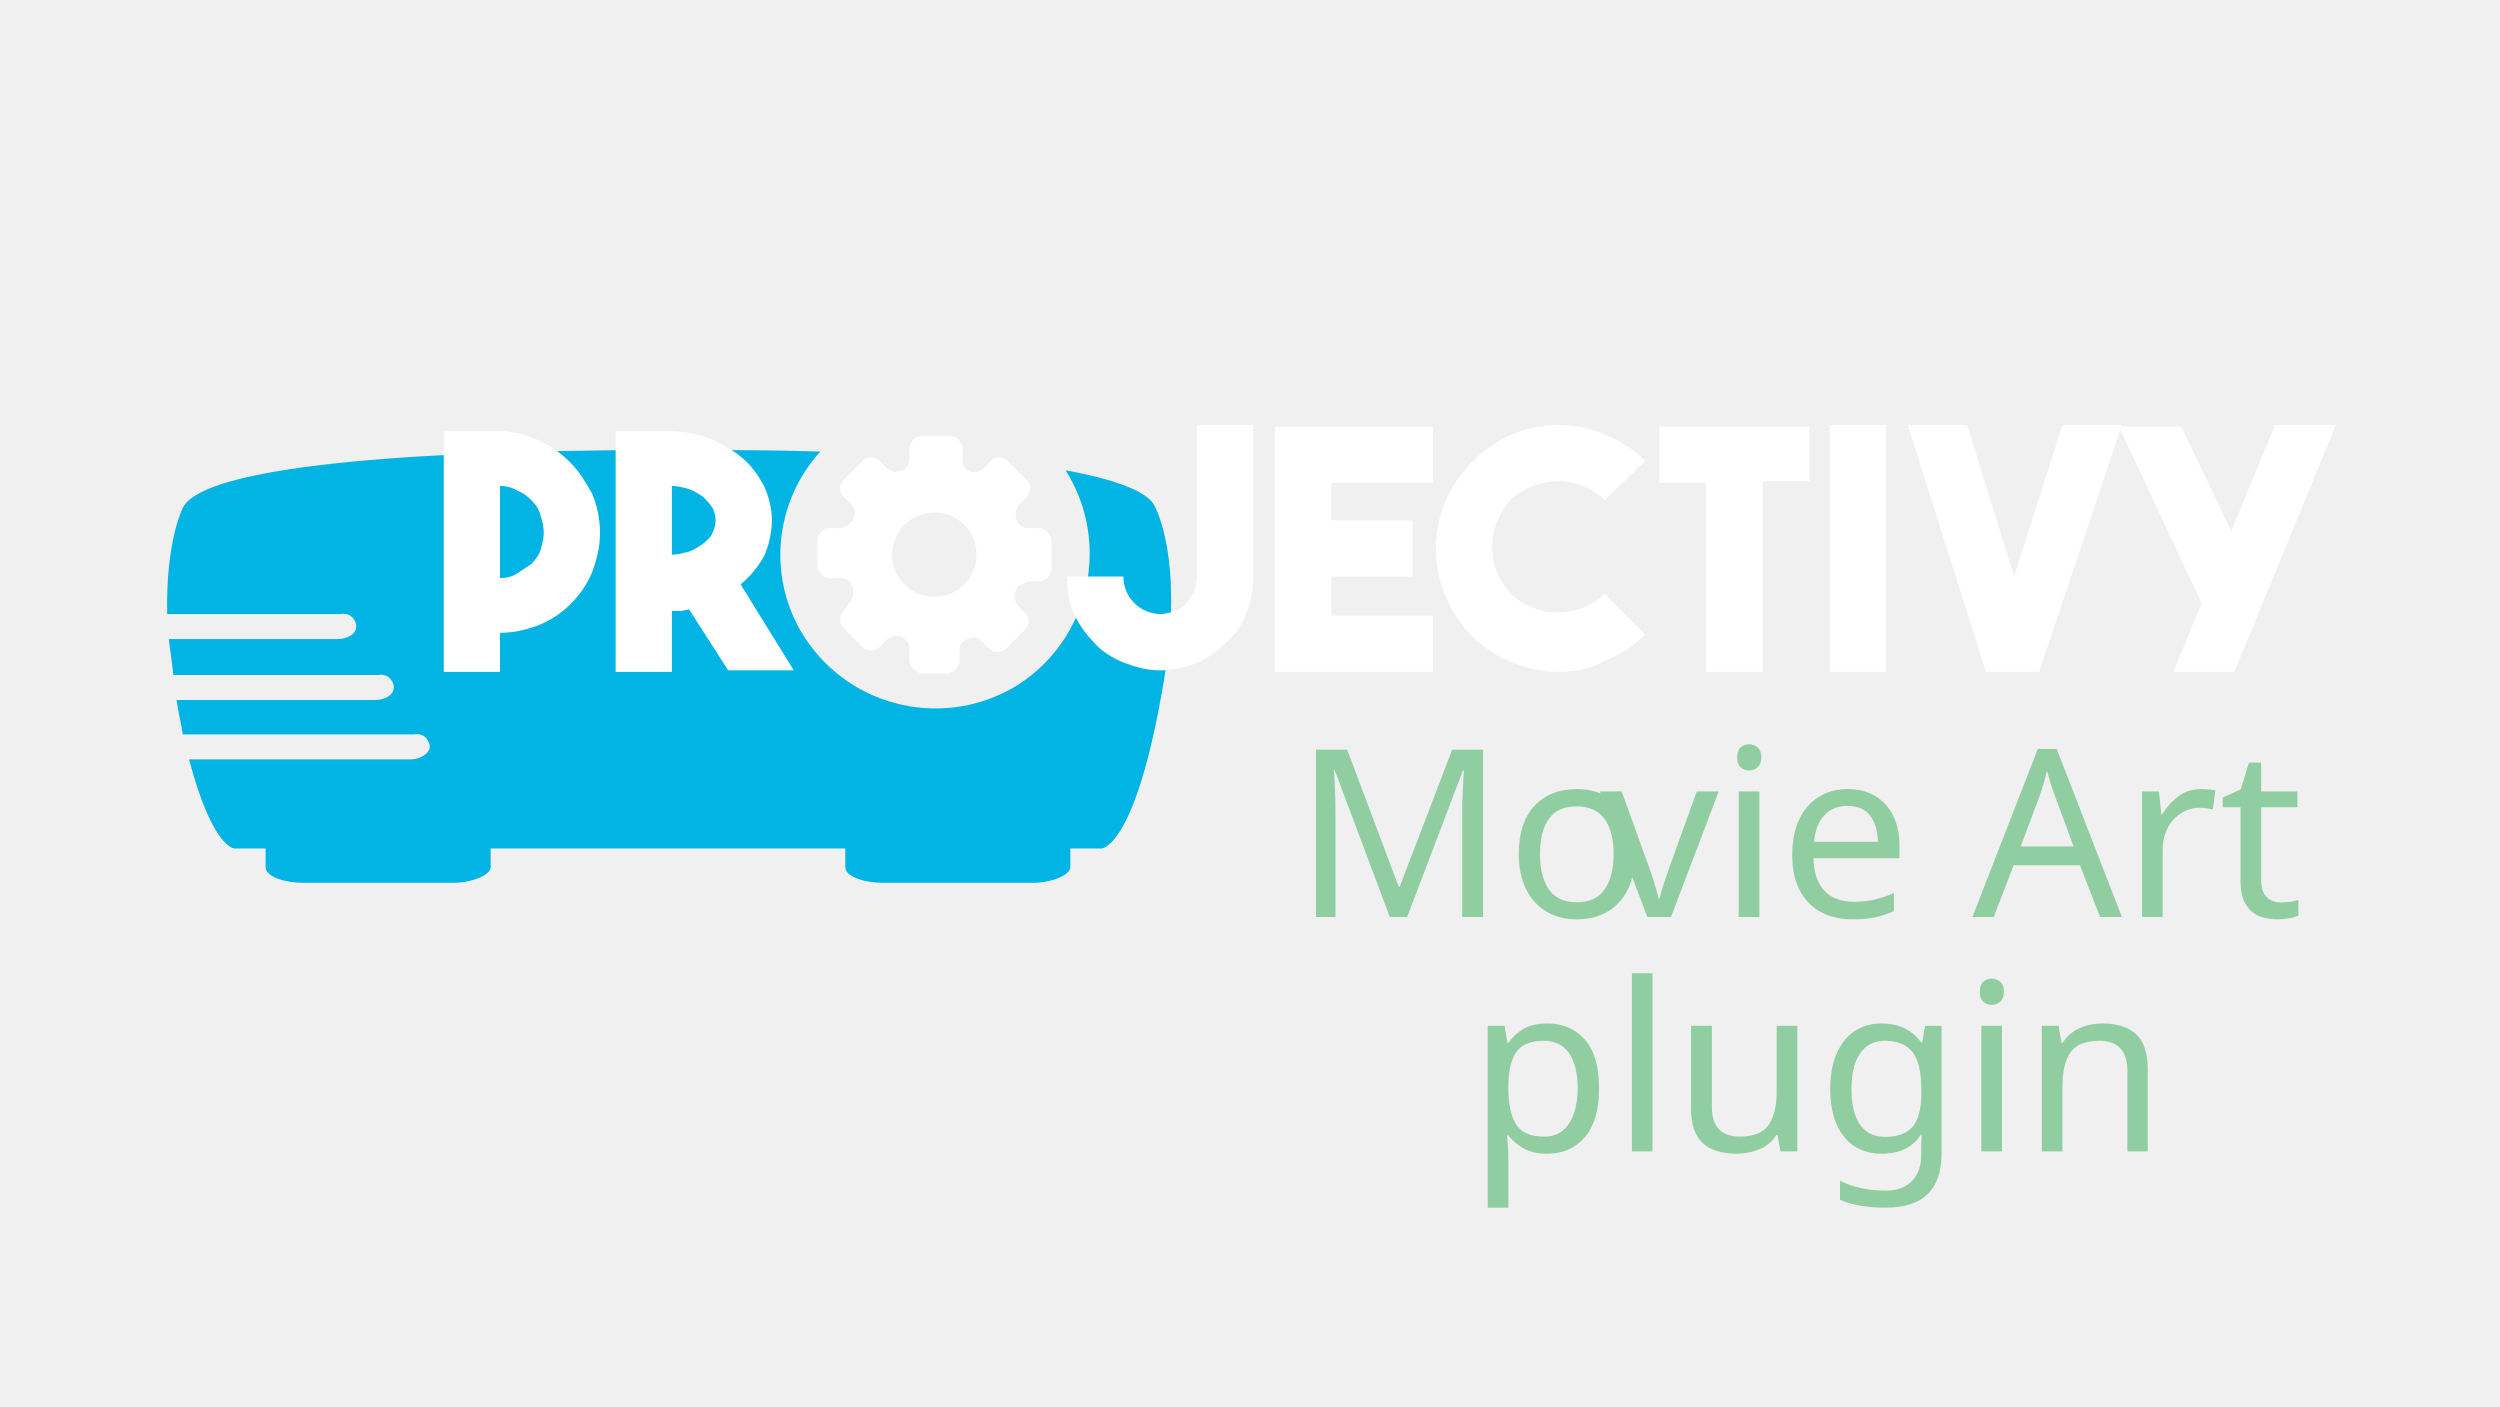
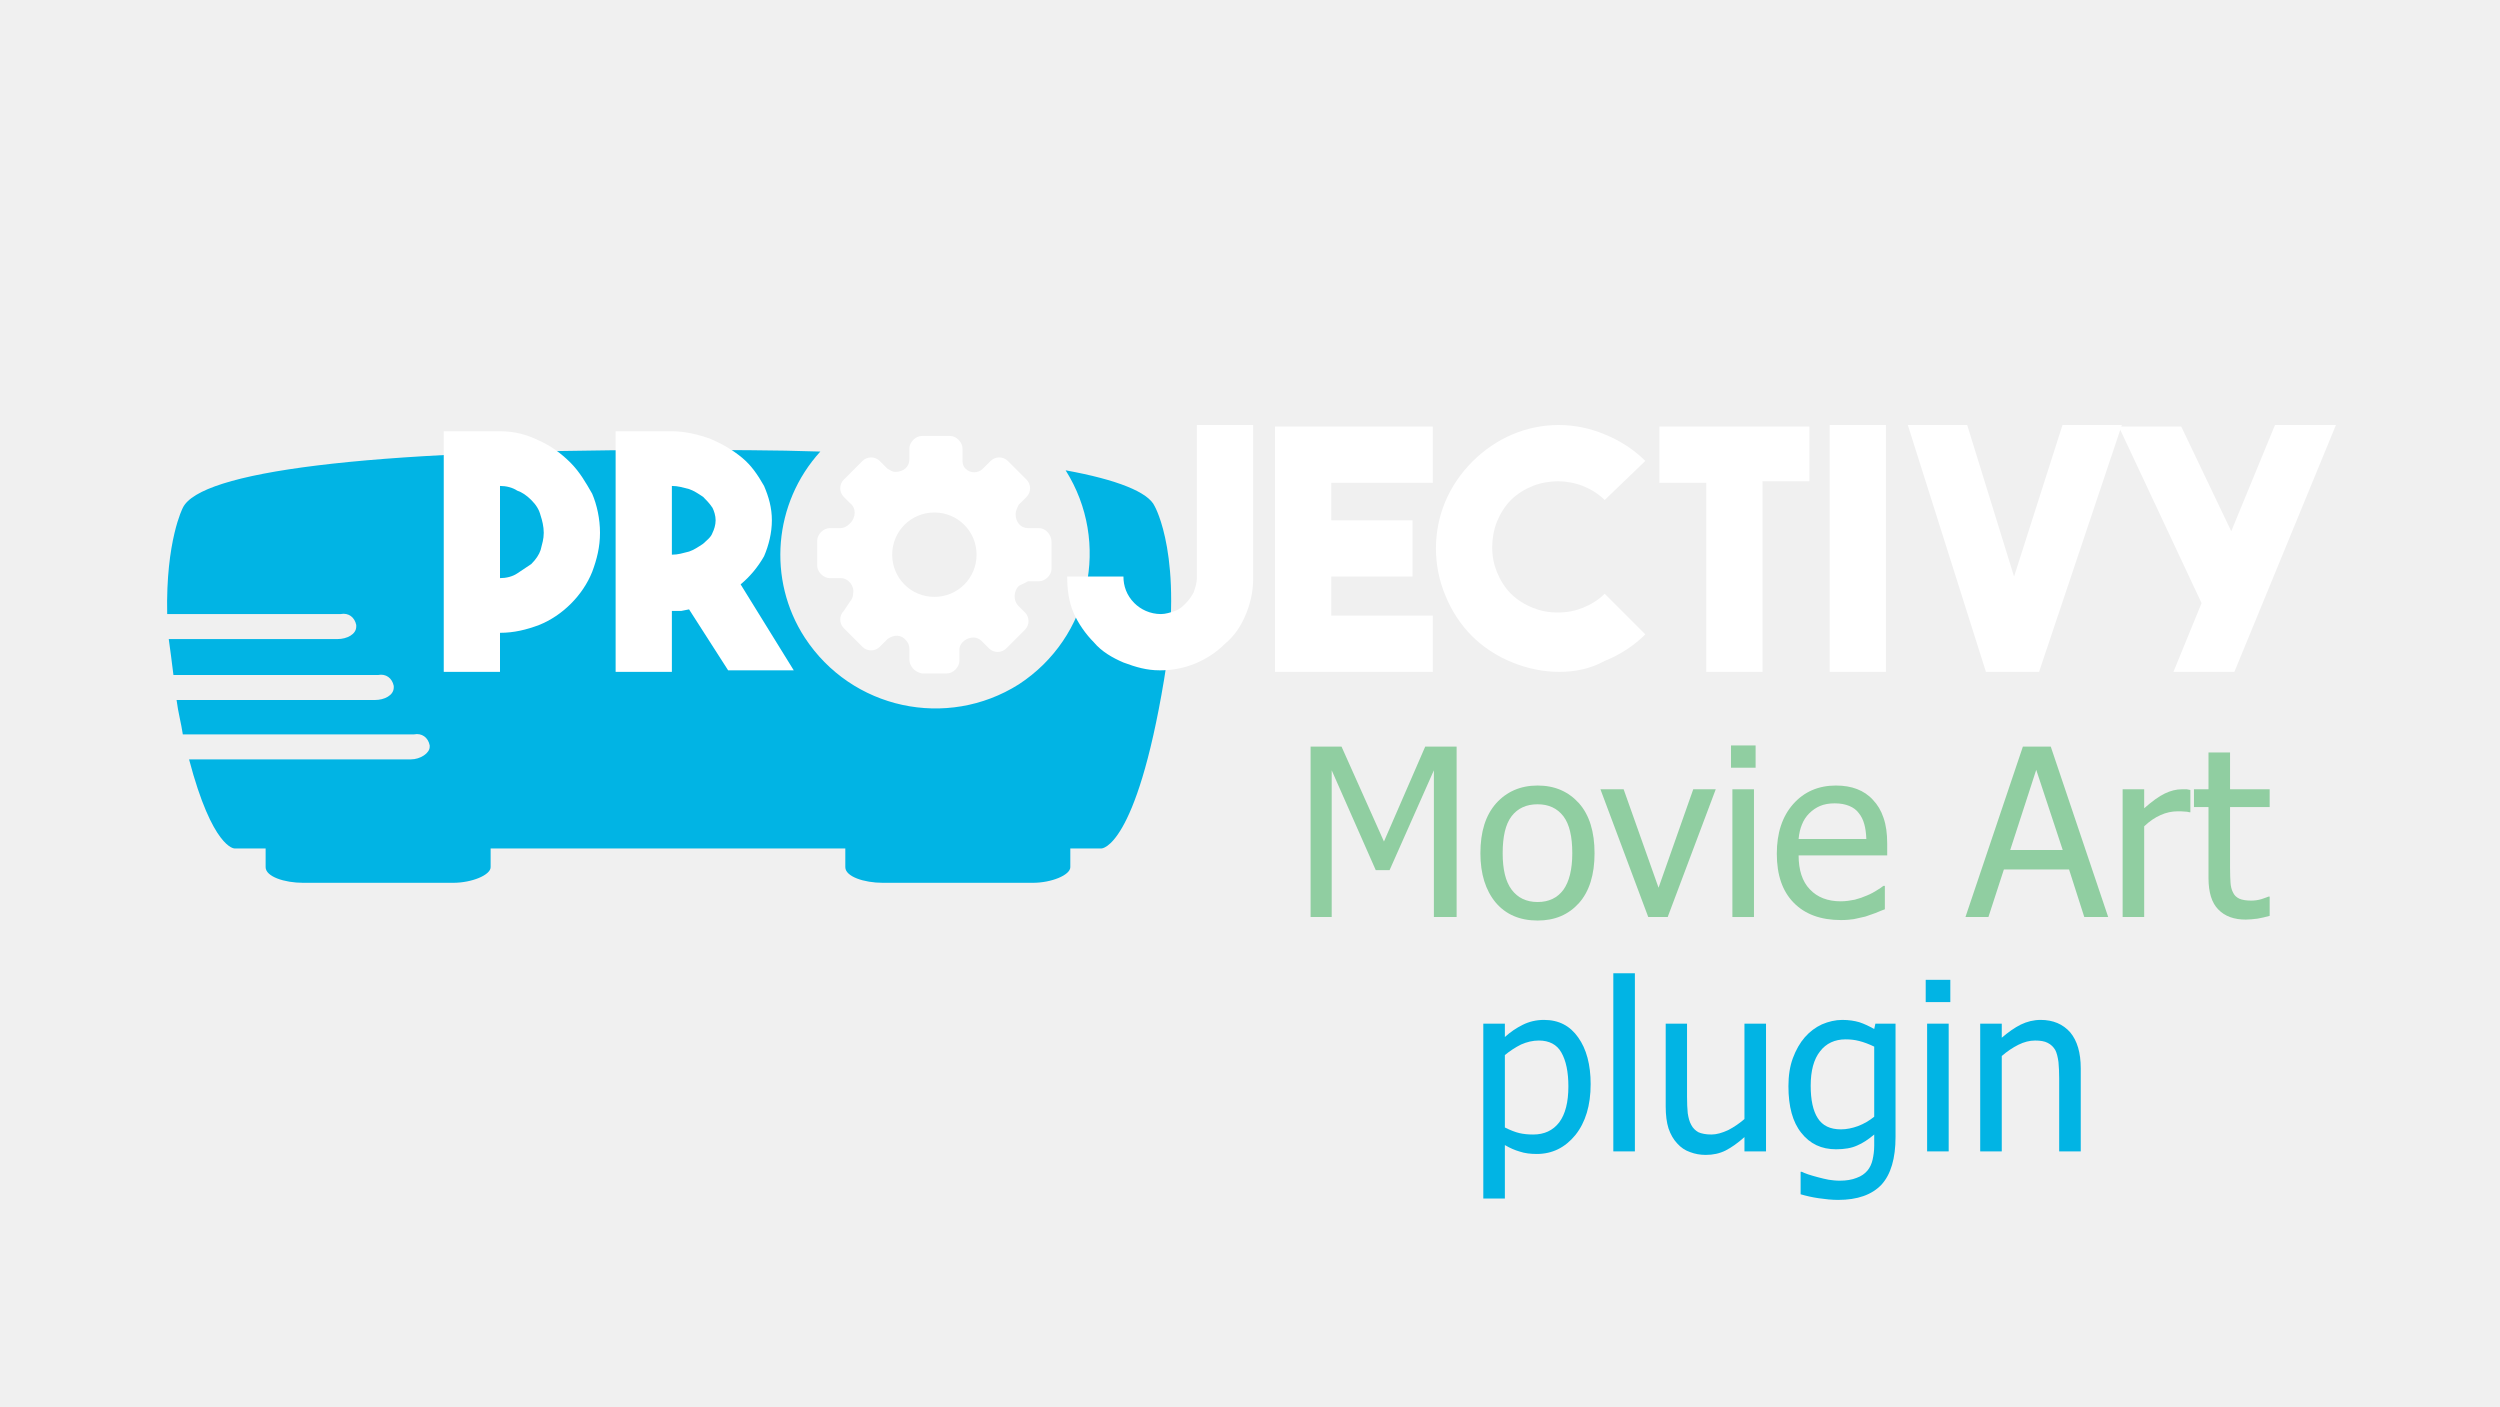
<svg xmlns="http://www.w3.org/2000/svg" width="100%" height="100%" viewBox="0 0 320 180" version="1.1" xml:space="preserve" style="fill-rule:evenodd;clip-rule:evenodd;stroke-linejoin:round;stroke-miterlimit:2;">
  <g id="base-logo" transform="matrix(1,0,0,1,0,-8)">
    <path id="path_0" d="M133,75.6L131.6,75.6C130.6,75.6 130,74.8 130,73.8C130,73.4 130.2,73 130.4,72.6L131.4,71.6C132,71 132,70 131.4,69.4L129,67C128.4,66.4 127.4,66.4 126.8,67L125.8,68C125.2,68.6 124.2,68.6 123.6,68C123.2,67.6 123.2,67.2 123.2,66.8L123.2,65.4C123.2,64.6 122.4,63.8 121.6,63.8L118,63.8C117.2,63.8 116.4,64.6 116.4,65.4L116.4,66.8C116.4,67.8 115.6,68.4 114.6,68.4C114.2,68.4 114,68.2 113.6,68L112.6,67C112,66.4 111,66.4 110.4,67L108,69.4C107.4,70 107.4,71 108,71.6L108.8,72.4C109.6,73 109.6,74.2 108.8,75C108.4,75.4 108,75.6 107.6,75.6L106.2,75.6C105.4,75.6 104.6,76.4 104.6,77.2L104.6,80.4C104.6,81.2 105.4,82 106.2,82L107.6,82C108.6,82 109.4,83 109.2,84C109.2,84.4 109,84.8 108.8,85L108,86.2C107.4,86.8 107.4,87.8 108,88.4L110.4,90.8C111,91.4 112,91.4 112.6,90.8L113.6,89.8C114.4,89.2 115.4,89.2 116,90C116.2,90.2 116.4,90.6 116.4,91L116.4,92.4C116.4,93.2 117,94 118,94.2L121.2,94.2C122,94.2 122.8,93.4 122.8,92.6L122.8,91.2C122.8,90.2 123.8,89.6 124.6,89.6C125,89.6 125.4,89.8 125.6,90L126.6,91C127.2,91.6 128.2,91.6 128.8,91L131.2,88.6C131.8,88 131.8,87 131.2,86.4L130.4,85.6C129.6,84.8 129.8,83.6 130.4,83C130.8,82.8 131.2,82.6 131.6,82.4L133,82.4C133.8,82.4 134.6,81.6 134.6,80.8L134.6,77.4C134.6,76.4 133.8,75.6 133,75.6ZM119.6,84.4C116.6,84.4 114.2,82 114.2,79C114.2,76 116.6,73.6 119.6,73.6C122.6,73.6 125,76 125,79C125,82 122.6,84.4 119.6,84.4Z" style="fill:white;fill-rule:nonzero;" />
    <path id="path_1" d="M147.8,72.8C147,71 143,69.4 136.4,68.2C142.2,77.4 139.6,89.6 130.4,95.6C121.2,101.4 109,98.8 103,89.6C98.2,82.2 99,72.4 105,65.8C99.2,65.6 92.8,65.6 85.6,65.6C46.4,65.6 25.6,68.4 23.4,73C23.4,73 21.2,77.2 21.4,86.6L43.6,86.6C44.6,86.4 45.4,87 45.6,88L45.6,88.2C45.6,89.2 44.4,89.8 43.2,89.8L21.6,89.8C21.8,91.2 22,92.8 22.2,94.4L48.4,94.4C49.4,94.2 50.2,94.8 50.4,95.8L50.4,96C50.4,97 49.2,97.6 48,97.6L22.6,97.6C22.8,99.2 23.2,100.6 23.4,102L53,102C54,101.8 54.8,102.4 55,103.4L55,103.6C55,104.4 53.8,105.2 52.6,105.2L24.2,105.2C27.2,116.6 30,116.6 30,116.6L34,116.6L34,119C34,120.2 36.4,121 38.8,121L58,121C60.4,121 62.8,120 62.8,119L62.8,116.6L108.2,116.6L108.2,119C108.2,120.2 110.6,121 113,121L132.2,121C134.6,121 137,120 137,119L137,116.6L141,116.6C141,116.6 145.4,116.6 149,95C151.6,79.4 147.8,72.8 147.8,72.8Z" style="fill:rgb(1,180,228);fill-rule:nonzero;" />
    <path id="path_8" d="M160.4,62.4L160.4,82.2C160.4,83.8 160,85.4 159.4,86.8C158.8,88.2 158,89.4 156.8,90.4C154.6,92.6 151.6,93.8 148.6,93.8L148.4,93.8C146.8,93.8 145.4,93.4 143.8,92.8C142.4,92.2 141,91.4 140,90.2C139,89.2 138,87.8 137.4,86.4C136.8,85 136.6,83.4 136.6,81.8L143.8,81.8C143.8,83 144.2,84.2 145.2,85.2C146,86 147.2,86.6 148.6,86.6C149.2,86.6 149.8,86.4 150.4,86.2C151,86 151.4,85.6 151.8,85.2C152.2,84.8 152.6,84.2 152.8,83.8C153,83.2 153.2,82.6 153.2,82L153.2,62.4L160.4,62.4Z" style="fill:white;fill-rule:nonzero;" />
    <path id="path_9" d="M183.4,69.8L170.4,69.8L170.4,74.6L180.8,74.6L180.8,81.8L170.4,81.8L170.4,86.8L183.4,86.8L183.4,94L163.2,94L163.2,62.6L183.4,62.6L183.4,69.8Z" style="fill:white;fill-rule:nonzero;" />
    <path id="path_10" d="M199.6,94C197.6,94 195.6,93.6 193.6,92.8C191.6,92 189.8,90.8 188.4,89.4C187,88 185.8,86.2 185,84.2C183.4,80.4 183.4,76 185,72.2C186.6,68.4 189.8,65.2 193.6,63.6C197.4,62 201.6,62 205.4,63.6C207.4,64.4 209.2,65.6 210.6,67L205.4,72C204.6,71.2 203.6,70.6 202.6,70.2C201.6,69.8 200.4,69.6 199.4,69.6C198.4,69.6 197.2,69.8 196.2,70.2C195.2,70.6 194.2,71.2 193.4,72C192.6,72.8 192,73.8 191.6,74.8C191.2,75.8 191,77 191,78C191,79.2 191.2,80.2 191.6,81.2C192,82.2 192.6,83.2 193.4,84C194.2,84.8 195.2,85.4 196.2,85.8C197.2,86.2 198.2,86.4 199.4,86.4C200.6,86.4 201.6,86.2 202.6,85.8C203.6,85.4 204.6,84.8 205.4,84L210.6,89.2C209.2,90.6 207.4,91.8 205.4,92.6C203.6,93.6 201.6,94 199.6,94Z" style="fill:white;fill-rule:nonzero;" />
    <path id="path_11" d="M231.6,62.4L231.6,69.6L225.6,69.6L225.6,94L218.4,94L218.4,69.8L212.4,69.8L212.4,62.6L231.6,62.6L231.6,62.4Z" style="fill:white;fill-rule:nonzero;" />
    <rect id="path_12" x="234.2" y="62.4" width="7.2" height="31.6" style="fill:white;fill-rule:nonzero;" />
    <path id="path_13" d="M264,62.4L271.6,62.4L261,94L254.2,94L244.2,62.4L251.8,62.4L257.8,81.8L264,62.4Z" style="fill:white;fill-rule:nonzero;" />
    <path id="path_14" d="M278.2,94L281.8,85.2L271.2,62.6L279.2,62.6L285.6,76L291.2,62.4L299,62.4L286,94L278.2,94Z" style="fill:white;fill-rule:nonzero;" />
    <path id="path_15" d="M76.8,76.2C76.8,78 76.4,79.6 75.8,81.2C74.6,84.2 72,86.8 69,88C67.4,88.6 65.8,89 64,89L64,94L56.8,94L56.8,63.2L64,63.2C65.8,63.2 67.4,63.6 69,64.4C70.4,65 71.8,66 73,67.2C74.2,68.4 75,69.8 75.8,71.2C76.4,72.6 76.8,74.4 76.8,76.2ZM64,82C64.8,82 65.6,81.8 66.2,81.4C66.8,81 67.4,80.6 68,80.2C68.6,79.6 69,79 69.2,78.4C69.4,77.6 69.6,77 69.6,76.2C69.6,75.4 69.4,74.6 69.2,74C69,73.2 68.6,72.6 68,72C67.4,71.4 66.8,71 66.2,70.8C65.6,70.4 64.8,70.2 64,70.2L64,82Z" style="fill:white;fill-rule:nonzero;" />
    <path id="path_16" d="M88.2,86L87.2,86.2L86,86.2L86,94L78.8,94L78.8,63.2L86,63.2C87.6,63.2 89.4,63.6 91,64.2C92.4,64.8 93.8,65.6 95,66.6C96.2,67.6 97,68.8 97.8,70.2C98.4,71.6 98.8,73 98.8,74.6C98.8,76.2 98.4,77.8 97.8,79.2C97,80.6 96,81.8 94.8,82.8L101.6,93.8L93.2,93.8L88.2,86ZM86,79C86.8,79 87.4,78.8 88.2,78.6C88.8,78.4 89.4,78 90,77.6C90.4,77.2 91,76.8 91.2,76.2C91.4,75.8 91.6,75.2 91.6,74.6C91.6,74 91.4,73.4 91.2,73C90.8,72.4 90.4,72 90,71.6C89.4,71.2 88.8,70.8 88.2,70.6C87.4,70.4 86.8,70.2 86,70.2L86,79Z" style="fill:white;fill-rule:nonzero;" />
  </g>
  <g transform="matrix(1,0,0,1,71,-40.6218)">
-     <text x="94.537px" y="158px" style="font-family:'Tahoma', sans-serif;font-size:30px;fill:rgb(144,206,161);">Mo<tspan x="133.765px 148.707px " y="158px 158px ">vi</tspan>e Art</text>
-     <text x="116.883px" y="188px" style="font-family:'Tahoma', sans-serif;font-size:30px;fill:rgb(144,206,161);">plugin</text>
+     <g transform="matrix(30,0,0,30,94.5366,158)">
+       <path d="M0.697,-0L0.6,-0L0.6,-0.626L0.411,-0.2L0.352,-0.2L0.164,-0.626L0.164,-0L0.074,-0L0.074,-0.727L0.206,-0.727L0.387,-0.322L0.563,-0.727L0.697,-0.727L0.697,-0Z" style="fill:rgb(144,206,161);fill-rule:nonzero;" />
+     </g>
+     <g transform="matrix(30,0,0,30,117.652,158)">
+       <path d="M0.515,-0.272C0.515,-0.181 0.493,-0.11 0.449,-0.06C0.404,-0.01 0.346,0.015 0.272,0.015C0.196,0.015 0.136,-0.011 0.093,-0.062C0.05,-0.114 0.028,-0.184 0.028,-0.272C0.028,-0.364 0.05,-0.434 0.095,-0.485C0.14,-0.535 0.199,-0.561 0.272,-0.561C0.346,-0.561 0.404,-0.535 0.449,-0.485C0.493,-0.435 0.515,-0.364 0.515,-0.272ZM0.42,-0.272C0.42,-0.343 0.408,-0.396 0.382,-0.43C0.356,-0.464 0.319,-0.481 0.272,-0.481C0.224,-0.481 0.187,-0.464 0.161,-0.43C0.135,-0.396 0.123,-0.343 0.123,-0.272C0.123,-0.204 0.135,-0.152 0.161,-0.117C0.187,-0.082 0.224,-0.064 0.272,-0.064C0.319,-0.064 0.356,-0.081 0.382,-0.116C0.407,-0.151 0.42,-0.203 0.42,-0.272Z" style="fill:rgb(144,206,161);fill-rule:nonzero;" />
+     </g>
+     <g transform="matrix(30,0,0,30,133.765,158)">
+       <path d="M0.495,-0.545L0.29,-0L0.207,-0L0.003,-0.545L0.102,-0.545L0.251,-0.125L0.399,-0.545L0.495,-0.545Z" style="fill:rgb(144,206,161);fill-rule:nonzero;" />
+     </g>
+     <g transform="matrix(30,0,0,30,148.707,158)">
+       <path d="M0.16,-0L0.068,-0L0.068,-0.545L0.16,-0.545L0.16,-0ZM0.167,-0.637L0.062,-0.637L0.062,-0.732L0.167,-0.732L0.167,-0.637Z" style="fill:rgb(144,206,161);fill-rule:nonzero;" />
+     </g>
+     <g transform="matrix(30,0,0,30,155.562,158)">
+       <path d="M0.303,0.013C0.216,0.013 0.149,-0.012 0.101,-0.061C0.053,-0.11 0.029,-0.179 0.029,-0.27C0.029,-0.358 0.052,-0.429 0.099,-0.482C0.145,-0.534 0.206,-0.561 0.281,-0.561C0.315,-0.561 0.345,-0.556 0.371,-0.546C0.397,-0.536 0.42,-0.521 0.439,-0.5C0.459,-0.479 0.474,-0.454 0.484,-0.424C0.495,-0.393 0.5,-0.357 0.5,-0.313L0.5,-0.263L0.122,-0.263C0.122,-0.2 0.138,-0.151 0.17,-0.118C0.202,-0.084 0.246,-0.067 0.302,-0.067C0.322,-0.067 0.342,-0.07 0.362,-0.074C0.381,-0.079 0.398,-0.085 0.414,-0.092C0.431,-0.099 0.445,-0.107 0.456,-0.114C0.467,-0.121 0.477,-0.127 0.484,-0.133L0.49,-0.133L0.49,-0.033C0.479,-0.029 0.466,-0.024 0.45,-0.017C0.434,-0.011 0.419,-0.006 0.407,-0.002C0.389,0.002 0.373,0.006 0.358,0.009C0.344,0.011 0.325,0.013 0.303,0.013ZM0.411,-0.333C0.41,-0.358 0.407,-0.38 0.402,-0.397C0.397,-0.415 0.389,-0.431 0.379,-0.443C0.369,-0.457 0.355,-0.467 0.338,-0.474C0.321,-0.481 0.301,-0.485 0.276,-0.485C0.251,-0.485 0.231,-0.481 0.214,-0.474C0.197,-0.467 0.181,-0.456 0.167,-0.442C0.153,-0.428 0.143,-0.412 0.136,-0.394C0.129,-0.377 0.124,-0.357 0.122,-0.333L0.411,-0.333Z" style="fill:rgb(144,206,161);fill-rule:nonzero;" />
+     </g>
+     <g transform="matrix(30,0,0,30,180.728,158)">
+       <path d="M-0.005,-0L0.24,-0.727L0.359,-0.727L0.604,-0L0.502,-0L0.437,-0.203L0.159,-0.203L0.093,-0L-0.005,-0ZM0.41,-0.286L0.297,-0.628L0.186,-0.286L0.41,-0.286Z" style="fill:rgb(144,206,161);fill-rule:nonzero;" />
+     </g>
+     <g transform="matrix(30,0,0,30,198.716,158)">
+       <path d="M0.355,-0.447L0.351,-0.447C0.344,-0.449 0.337,-0.45 0.329,-0.45C0.321,-0.451 0.312,-0.451 0.301,-0.451C0.277,-0.451 0.252,-0.446 0.228,-0.435C0.203,-0.424 0.18,-0.408 0.158,-0.387L0.158,-0L0.066,-0L0.066,-0.545L0.158,-0.545L0.158,-0.464C0.192,-0.494 0.221,-0.515 0.246,-0.527C0.271,-0.539 0.295,-0.545 0.318,-0.545C0.328,-0.545 0.335,-0.545 0.34,-0.545C0.344,-0.544 0.35,-0.543 0.355,-0.542L0.355,-0.447Z" style="fill:rgb(144,206,161);fill-rule:nonzero;" />
+     </g>
+     <g transform="matrix(30,0,0,30,209.527,158)">
+       <path d="M0.231,0.011C0.181,0.011 0.142,-0.003 0.114,-0.032C0.086,-0.06 0.072,-0.105 0.072,-0.167L0.072,-0.469L0.01,-0.469L0.01,-0.545L0.072,-0.545L0.072,-0.702L0.164,-0.702L0.164,-0.545L0.333,-0.545L0.333,-0.469L0.164,-0.469L0.164,-0.21C0.164,-0.182 0.165,-0.161 0.166,-0.146C0.167,-0.131 0.17,-0.117 0.177,-0.104C0.182,-0.093 0.191,-0.084 0.204,-0.078C0.216,-0.073 0.233,-0.07 0.254,-0.07C0.269,-0.07 0.283,-0.072 0.297,-0.076C0.311,-0.081 0.321,-0.084 0.328,-0.087L0.333,-0.087L0.333,-0.005C0.316,-0 0.298,0.004 0.281,0.007C0.263,0.009 0.246,0.011 0.231,0.011Z" style="fill:rgb(144,206,161);fill-rule:nonzero;" />
+     </g>
+     <g transform="matrix(30,0,0,30,116.883,188)">
+       <path d="M0.524,-0.287C0.524,-0.196 0.502,-0.124 0.459,-0.07C0.415,-0.016 0.36,0.011 0.294,0.011C0.267,0.011 0.243,0.008 0.222,0.001C0.201,-0.005 0.18,-0.014 0.158,-0.027L0.158,0.201L0.066,0.201L0.066,-0.545L0.158,-0.545L0.158,-0.488C0.181,-0.509 0.206,-0.526 0.234,-0.54C0.262,-0.554 0.292,-0.561 0.325,-0.561C0.388,-0.561 0.436,-0.536 0.471,-0.486C0.506,-0.437 0.524,-0.37 0.524,-0.287ZM0.429,-0.277C0.429,-0.339 0.419,-0.387 0.399,-0.422C0.38,-0.456 0.347,-0.473 0.303,-0.473C0.277,-0.473 0.252,-0.467 0.227,-0.456C0.203,-0.444 0.18,-0.429 0.158,-0.411L0.158,-0.102C0.182,-0.09 0.203,-0.082 0.22,-0.078C0.237,-0.074 0.257,-0.072 0.279,-0.072C0.326,-0.072 0.363,-0.089 0.39,-0.124C0.416,-0.159 0.429,-0.21 0.429,-0.277Z" style="fill:rgb(1,180,228);fill-rule:nonzero;" />
+     </g>
+     <g transform="matrix(30,0,0,30,133.465,188)">
+       <rect x="0.068" y="-0.76" width="0.092" height="0.76" style="fill:rgb(1,180,228);fill-rule:nonzero;" />
+     </g>
+     <g transform="matrix(30,0,0,30,140.32,188)">
+       <path d="M0.491,-0L0.399,-0L0.399,-0.061C0.371,-0.036 0.344,-0.017 0.319,-0.004C0.293,0.009 0.265,0.015 0.234,0.015C0.21,0.015 0.188,0.011 0.167,0.003C0.146,-0.004 0.127,-0.017 0.112,-0.034C0.096,-0.051 0.084,-0.072 0.075,-0.098C0.067,-0.123 0.063,-0.155 0.063,-0.191L0.063,-0.545L0.154,-0.545L0.154,-0.235C0.154,-0.206 0.155,-0.182 0.157,-0.163C0.16,-0.144 0.164,-0.127 0.172,-0.113C0.179,-0.099 0.19,-0.089 0.202,-0.082C0.215,-0.076 0.234,-0.072 0.258,-0.072C0.28,-0.072 0.304,-0.079 0.33,-0.091C0.355,-0.104 0.378,-0.12 0.399,-0.138L0.399,-0.545L0.491,-0.545L0.491,-0Z" style="fill:rgb(1,180,228);fill-rule:nonzero;" />
+     </g>
+     <g transform="matrix(30,0,0,30,157.049,188)">
+       <path d="M0.395,-0.148L0.395,-0.447C0.372,-0.458 0.351,-0.466 0.331,-0.471C0.312,-0.476 0.293,-0.478 0.273,-0.478C0.227,-0.478 0.19,-0.461 0.164,-0.427C0.137,-0.393 0.124,-0.344 0.124,-0.28C0.124,-0.219 0.134,-0.173 0.154,-0.142C0.174,-0.11 0.207,-0.094 0.253,-0.094C0.277,-0.094 0.301,-0.099 0.326,-0.108C0.352,-0.118 0.374,-0.131 0.395,-0.148ZM0.086,0.087C0.092,0.09 0.101,0.094 0.113,0.098C0.125,0.102 0.139,0.106 0.154,0.11C0.171,0.115 0.187,0.118 0.201,0.121C0.215,0.123 0.231,0.125 0.248,0.125C0.276,0.125 0.3,0.121 0.32,0.113C0.34,0.106 0.355,0.095 0.366,0.082C0.377,0.069 0.384,0.053 0.388,0.036C0.392,0.018 0.395,-0.002 0.395,-0.024L0.395,-0.072C0.37,-0.051 0.346,-0.035 0.322,-0.025C0.298,-0.014 0.268,-0.009 0.232,-0.009C0.17,-0.009 0.121,-0.032 0.084,-0.079C0.047,-0.125 0.029,-0.191 0.029,-0.278C0.029,-0.323 0.035,-0.363 0.048,-0.398C0.061,-0.433 0.078,-0.463 0.099,-0.487C0.12,-0.511 0.144,-0.529 0.172,-0.542C0.2,-0.554 0.229,-0.561 0.259,-0.561C0.287,-0.561 0.312,-0.557 0.332,-0.551C0.353,-0.544 0.374,-0.534 0.395,-0.522L0.4,-0.545L0.486,-0.545L0.486,-0.062C0.486,0.03 0.466,0.098 0.426,0.142C0.385,0.185 0.324,0.207 0.241,0.207C0.214,0.207 0.187,0.204 0.159,0.2C0.131,0.196 0.105,0.19 0.081,0.183L0.081,0.087L0.086,0.087Z" style="fill:rgb(1,180,228);fill-rule:nonzero;" />
+     </g>
+     <g transform="matrix(30,0,0,30,173.631,188)">
+       <path d="M0.16,-0L0.068,-0L0.068,-0.545L0.16,-0.545L0.16,-0ZM0.167,-0.637L0.062,-0.637L0.062,-0.732L0.167,-0.732L0.167,-0.637Z" style="fill:rgb(1,180,228);fill-rule:nonzero;" />
+     </g>
+     <g transform="matrix(30,0,0,30,180.486,188)">
+       <path d="M0.495,-0L0.403,-0L0.403,-0.311C0.403,-0.336 0.402,-0.359 0.4,-0.381C0.397,-0.402 0.393,-0.42 0.386,-0.433C0.378,-0.446 0.368,-0.456 0.354,-0.463C0.341,-0.47 0.323,-0.473 0.3,-0.473C0.277,-0.473 0.253,-0.467 0.229,-0.455C0.205,-0.443 0.181,-0.427 0.158,-0.407L0.158,-0L0.066,-0L0.066,-0.545L0.158,-0.545L0.158,-0.485C0.186,-0.509 0.213,-0.528 0.239,-0.541C0.266,-0.554 0.294,-0.561 0.324,-0.561C0.377,-0.561 0.419,-0.543 0.45,-0.508C0.48,-0.472 0.495,-0.421 0.495,-0.354L0.495,-0Z" style="fill:rgb(1,180,228);fill-rule:nonzero;" />
+     </g>
  </g>
</svg>
